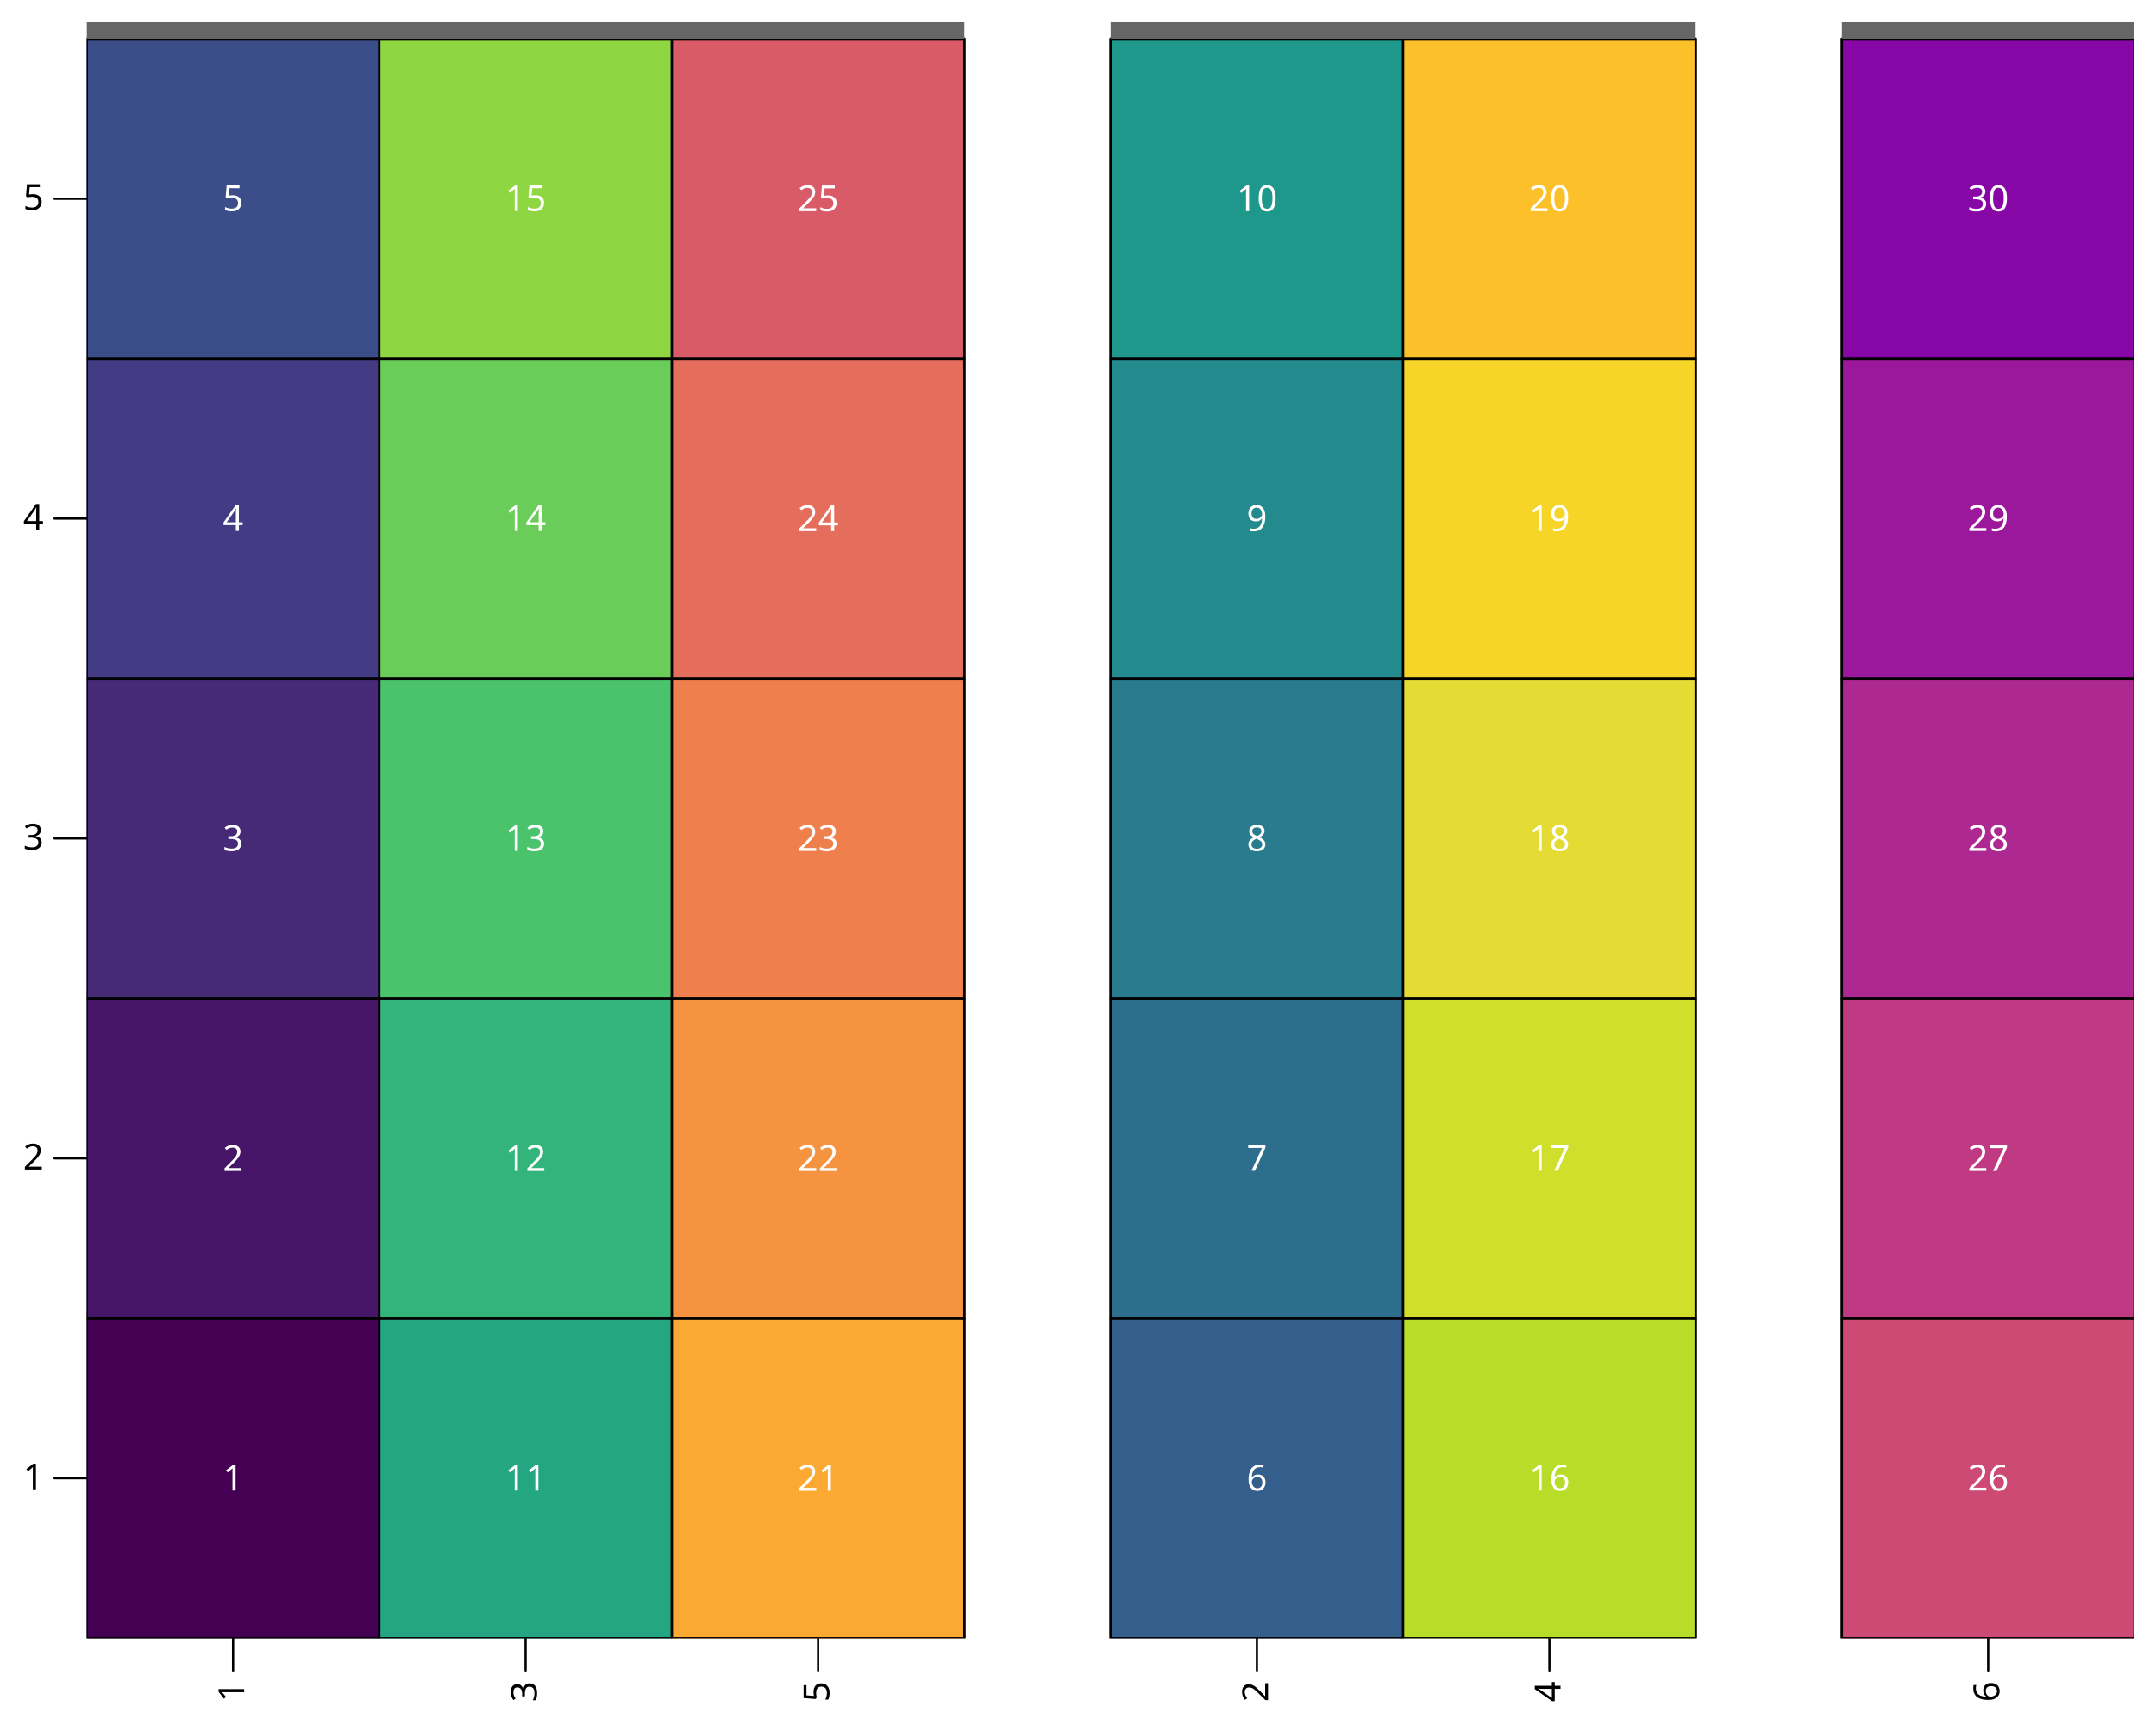
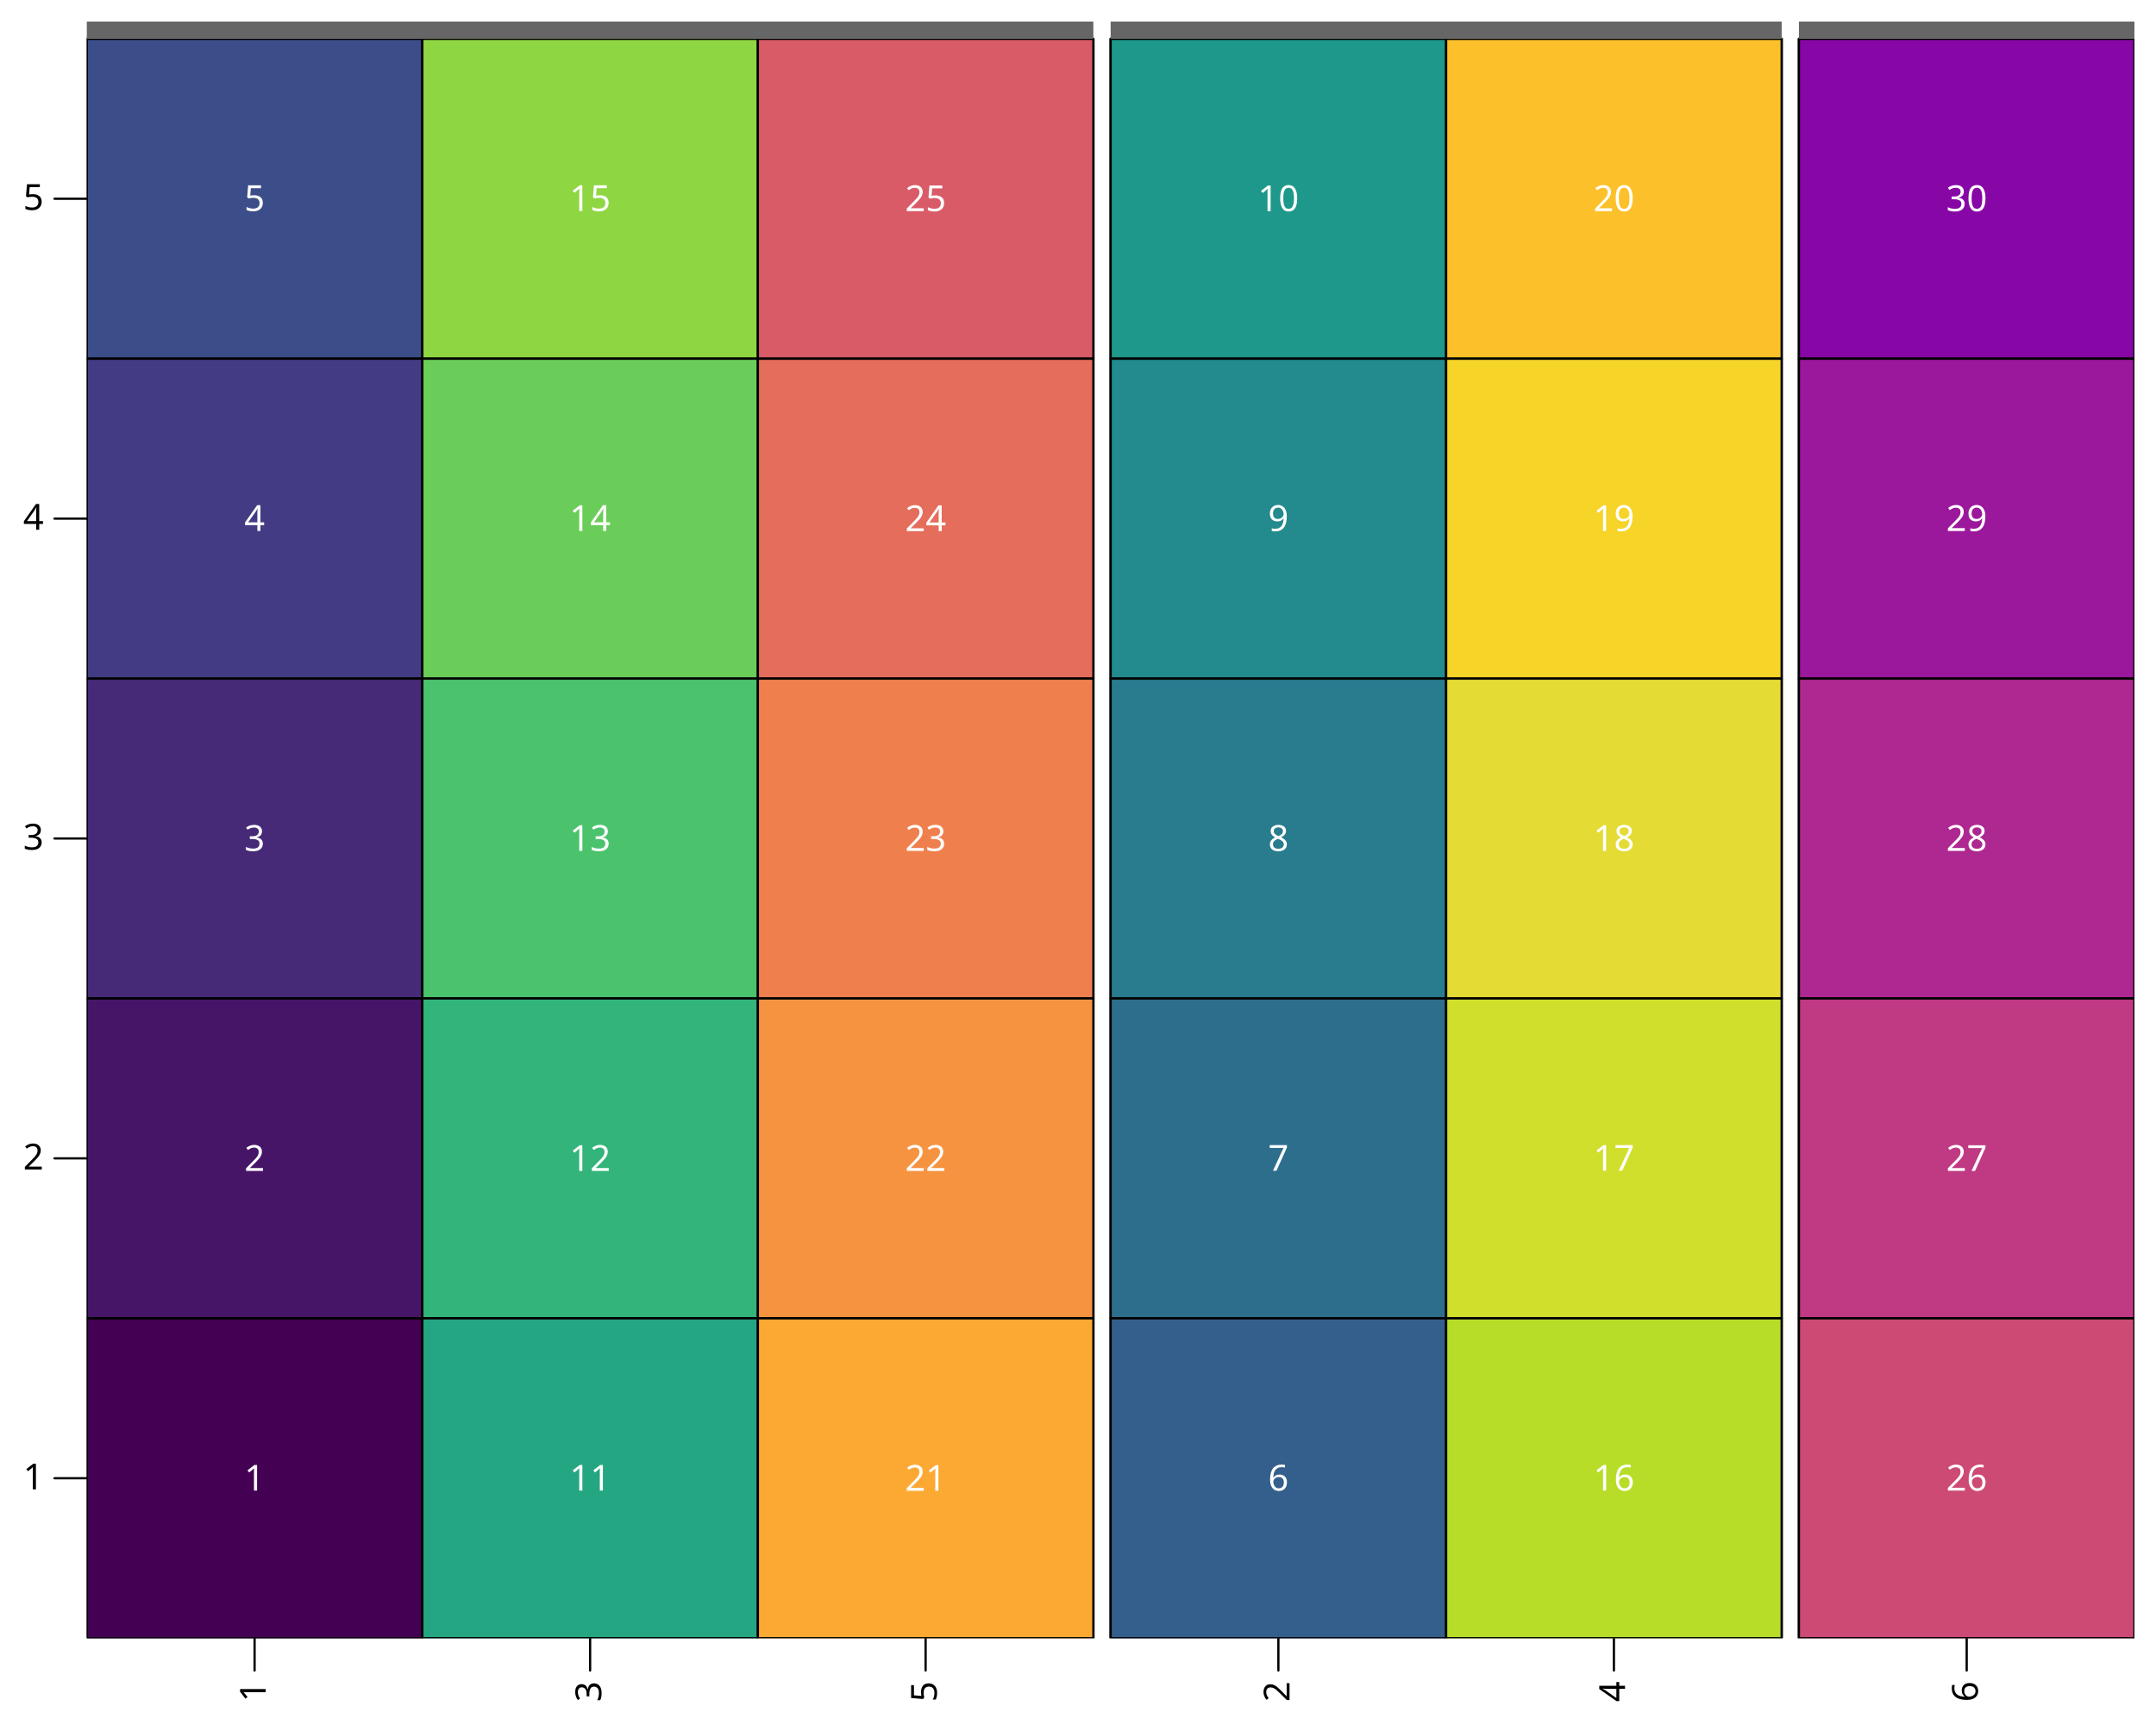
<svg xmlns="http://www.w3.org/2000/svg" class="svglite" data-engine-version="2.0" width="720.00pt" height="576.00pt" viewBox="0 0 720.00 576.00">
  <defs>
    <style type="text/css">
    .svglite line, .svglite polyline, .svglite polygon, .svglite path, .svglite rect, .svglite circle {
      fill: none;
      stroke: #000000;
      stroke-linecap: round;
      stroke-linejoin: round;
      stroke-miterlimit: 10.00;
    }
  </style>
  </defs>
  <rect width="100%" height="100%" style="stroke: none; fill: #FFFFFF;" />
  <defs>
    <clipPath id="cpMC4wMHw3MjAuMDB8MC4wMHw1NzYuMDA=">
      <rect x="0.00" y="0.00" width="720.00" height="576.00" />
    </clipPath>
  </defs>
  <g clip-path="url(#cpMC4wMHw3MjAuMDB8MC4wMHw1NzYuMDA=)">
-     <line x1="77.84" y1="547.01" x2="77.84" y2="547.01" style="stroke-width: 0.75;" />
-     <line x1="77.84" y1="547.01" x2="77.84" y2="557.80" style="stroke-width: 0.75;" />
-     <text transform="translate(81.55,561.41) rotate(-90)" text-anchor="end" style="font-size: 12.00px; font-family: sans;" textLength="6.67px" lengthAdjust="spacingAndGlyphs">1</text>
-     <line x1="175.52" y1="547.01" x2="175.52" y2="547.01" style="stroke-width: 0.75;" />
-     <line x1="175.52" y1="547.01" x2="175.52" y2="557.80" style="stroke-width: 0.75;" />
-     <text transform="translate(179.24,561.41) rotate(-90)" text-anchor="end" style="font-size: 12.00px; font-family: sans;" textLength="6.67px" lengthAdjust="spacingAndGlyphs">3</text>
-     <line x1="273.21" y1="547.01" x2="273.21" y2="547.01" style="stroke-width: 0.75;" />
-     <line x1="273.21" y1="547.01" x2="273.21" y2="557.80" style="stroke-width: 0.75;" />
-     <text transform="translate(276.93,561.41) rotate(-90)" text-anchor="end" style="font-size: 12.00px; font-family: sans;" textLength="6.67px" lengthAdjust="spacingAndGlyphs">5</text>
-     <line x1="419.74" y1="547.01" x2="419.74" y2="547.01" style="stroke-width: 0.75;" />
-     <line x1="419.74" y1="547.01" x2="419.74" y2="557.80" style="stroke-width: 0.75;" />
-     <text transform="translate(423.46,561.41) rotate(-90)" text-anchor="end" style="font-size: 12.00px; font-family: sans;" textLength="6.67px" lengthAdjust="spacingAndGlyphs">2</text>
-     <line x1="517.43" y1="547.01" x2="517.43" y2="547.01" style="stroke-width: 0.75;" />
-     <line x1="517.43" y1="547.01" x2="517.43" y2="557.80" style="stroke-width: 0.75;" />
-     <text transform="translate(521.14,561.41) rotate(-90)" text-anchor="end" style="font-size: 12.00px; font-family: sans;" textLength="6.67px" lengthAdjust="spacingAndGlyphs">4</text>
-     <line x1="663.96" y1="547.01" x2="663.96" y2="547.01" style="stroke-width: 0.75;" />
-     <line x1="663.96" y1="547.01" x2="663.96" y2="557.80" style="stroke-width: 0.75;" />
-     <text transform="translate(667.67,561.41) rotate(-90)" text-anchor="end" style="font-size: 12.00px; font-family: sans;" textLength="6.67px" lengthAdjust="spacingAndGlyphs">6</text>
+     <line x1="85.02" y1="547.01" x2="85.02" y2="547.01" style="stroke-width: 0.75;" />
+     <line x1="85.02" y1="547.01" x2="85.02" y2="557.80" style="stroke-width: 0.75;" />
+     <text transform="translate(88.73,561.41) rotate(-90)" text-anchor="end" style="font-size: 12.00px; font-family: sans;" textLength="6.67px" lengthAdjust="spacingAndGlyphs">1</text>
+     <line x1="197.07" y1="547.01" x2="197.07" y2="547.01" style="stroke-width: 0.75;" />
+     <line x1="197.07" y1="547.01" x2="197.07" y2="557.80" style="stroke-width: 0.75;" />
+     <text transform="translate(200.78,561.41) rotate(-90)" text-anchor="end" style="font-size: 12.00px; font-family: sans;" textLength="6.67px" lengthAdjust="spacingAndGlyphs">3</text>
+     <line x1="309.11" y1="547.01" x2="309.11" y2="547.01" style="stroke-width: 0.75;" />
+     <line x1="309.11" y1="547.01" x2="309.11" y2="557.80" style="stroke-width: 0.75;" />
+     <text transform="translate(312.83,561.41) rotate(-90)" text-anchor="end" style="font-size: 12.00px; font-family: sans;" textLength="6.67px" lengthAdjust="spacingAndGlyphs">5</text>
+     <line x1="426.92" y1="547.01" x2="426.92" y2="547.01" style="stroke-width: 0.75;" />
+     <line x1="426.92" y1="547.01" x2="426.92" y2="557.80" style="stroke-width: 0.75;" />
+     <text transform="translate(430.64,561.41) rotate(-90)" text-anchor="end" style="font-size: 12.00px; font-family: sans;" textLength="6.67px" lengthAdjust="spacingAndGlyphs">2</text>
+     <line x1="538.97" y1="547.01" x2="538.97" y2="547.01" style="stroke-width: 0.75;" />
+     <line x1="538.97" y1="547.01" x2="538.97" y2="557.80" style="stroke-width: 0.75;" />
+     <text transform="translate(542.68,561.41) rotate(-90)" text-anchor="end" style="font-size: 12.00px; font-family: sans;" textLength="6.67px" lengthAdjust="spacingAndGlyphs">4</text>
+     <line x1="656.78" y1="547.01" x2="656.78" y2="547.01" style="stroke-width: 0.75;" />
+     <line x1="656.78" y1="547.01" x2="656.78" y2="557.80" style="stroke-width: 0.75;" />
+     <text transform="translate(660.49,561.41) rotate(-90)" text-anchor="end" style="font-size: 12.00px; font-family: sans;" textLength="6.67px" lengthAdjust="spacingAndGlyphs">6</text>
    <line x1="28.99" y1="493.60" x2="28.99" y2="493.60" style="stroke-width: 0.75;" />
    <line x1="28.99" y1="493.60" x2="18.20" y2="493.60" style="stroke-width: 0.75;" />
    <text x="14.59" y="497.32" text-anchor="end" style="font-size: 12.00px; font-family: sans;" textLength="6.67px" lengthAdjust="spacingAndGlyphs">1</text>
    <line x1="28.99" y1="386.79" x2="28.99" y2="386.79" style="stroke-width: 0.75;" />
    <line x1="28.99" y1="386.79" x2="18.20" y2="386.79" style="stroke-width: 0.75;" />
    <text x="14.59" y="390.51" text-anchor="end" style="font-size: 12.00px; font-family: sans;" textLength="6.67px" lengthAdjust="spacingAndGlyphs">2</text>
    <line x1="28.99" y1="279.98" x2="28.99" y2="279.98" style="stroke-width: 0.75;" />
    <line x1="28.99" y1="279.98" x2="18.20" y2="279.98" style="stroke-width: 0.75;" />
    <text x="14.59" y="283.70" text-anchor="end" style="font-size: 12.00px; font-family: sans;" textLength="6.67px" lengthAdjust="spacingAndGlyphs">3</text>
    <line x1="28.99" y1="173.17" x2="28.99" y2="173.17" style="stroke-width: 0.75;" />
    <line x1="28.99" y1="173.17" x2="18.20" y2="173.17" style="stroke-width: 0.75;" />
    <text x="14.59" y="176.89" text-anchor="end" style="font-size: 12.00px; font-family: sans;" textLength="6.67px" lengthAdjust="spacingAndGlyphs">4</text>
    <line x1="28.99" y1="66.36" x2="28.99" y2="66.36" style="stroke-width: 0.75;" />
    <line x1="28.99" y1="66.36" x2="18.20" y2="66.36" style="stroke-width: 0.75;" />
    <text x="14.59" y="70.08" text-anchor="end" style="font-size: 12.00px; font-family: sans;" textLength="6.67px" lengthAdjust="spacingAndGlyphs">5</text>
  </g>
  <defs>
    <clipPath id="cpMjguOTl8NzEyLjgwfDcuMjB8NTQ3LjAx">
      <rect x="28.99" y="7.20" width="683.81" height="539.81" />
    </clipPath>
  </defs>
  <g clip-path="url(#cpMjguOTl8NzEyLjgwfDcuMjB8NTQ3LjAx)">
-     <rect x="28.99" y="12.96" width="293.06" height="534.05" style="stroke-width: 0.75;" />
-     <rect x="370.90" y="12.96" width="195.37" height="534.05" style="stroke-width: 0.75;" />
-     <rect x="615.11" y="12.96" width="97.69" height="534.05" style="stroke-width: 0.75;" />
+     <rect x="28.99" y="12.96" width="336.14" height="534.05" style="stroke-width: 0.75;" />
+     <rect x="370.90" y="12.96" width="224.10" height="534.05" style="stroke-width: 0.75;" />
+     <rect x="600.75" y="12.96" width="112.05" height="534.05" style="stroke-width: 0.75;" />
  </g>
  <g clip-path="url(#cpMC4wMHw3MjAuMDB8MC4wMHw1NzYuMDA=)">
</g>
  <g clip-path="url(#cpMjguOTl8NzEyLjgwfDcuMjB8NTQ3LjAx)">
-     <rect x="28.99" y="12.96" width="97.69" height="106.81" style="stroke-width: 0.75; fill: #3C4E89;" />
-     <rect x="28.99" y="119.77" width="97.69" height="106.81" style="stroke-width: 0.75; fill: #433C84;" />
-     <rect x="28.99" y="226.58" width="97.69" height="106.81" style="stroke-width: 0.75; fill: #462A78;" />
-     <rect x="28.99" y="333.39" width="97.69" height="106.81" style="stroke-width: 0.75; fill: #461568;" />
-     <rect x="28.99" y="440.20" width="97.69" height="106.81" style="stroke-width: 0.75; fill: #440154;" />
-     <rect x="126.68" y="12.96" width="97.69" height="106.81" style="stroke-width: 0.75; fill: #8FD643;" />
-     <rect x="126.68" y="119.77" width="97.69" height="106.81" style="stroke-width: 0.75; fill: #6BCD59;" />
-     <rect x="126.68" y="226.58" width="97.69" height="106.81" style="stroke-width: 0.75; fill: #4BC26C;" />
-     <rect x="126.68" y="333.39" width="97.69" height="106.81" style="stroke-width: 0.75; fill: #32B47A;" />
-     <rect x="126.68" y="440.20" width="97.69" height="106.81" style="stroke-width: 0.75; fill: #25A683;" />
-     <rect x="224.37" y="12.96" width="97.69" height="106.81" style="stroke-width: 0.75; fill: #D95B68;" />
-     <rect x="224.37" y="119.77" width="97.69" height="106.81" style="stroke-width: 0.75; fill: #E56D5B;" />
-     <rect x="224.37" y="226.58" width="97.69" height="106.81" style="stroke-width: 0.75; fill: #EF804E;" />
-     <rect x="224.37" y="333.39" width="97.69" height="106.81" style="stroke-width: 0.75; fill: #F69341;" />
-     <rect x="224.37" y="440.20" width="97.69" height="106.81" style="stroke-width: 0.75; fill: #FCA934;" />
-     <rect x="370.90" y="12.96" width="97.69" height="106.81" style="stroke-width: 0.75; fill: #1E988A;" />
-     <rect x="370.90" y="119.77" width="97.69" height="106.81" style="stroke-width: 0.75; fill: #238A8D;" />
-     <rect x="370.90" y="226.58" width="97.69" height="106.81" style="stroke-width: 0.75; fill: #287C8E;" />
-     <rect x="370.90" y="333.39" width="97.69" height="106.81" style="stroke-width: 0.75; fill: #2D6E8D;" />
-     <rect x="370.90" y="440.20" width="97.69" height="106.81" style="stroke-width: 0.75; fill: #345F8C;" />
-     <rect x="468.58" y="12.96" width="97.69" height="106.81" style="stroke-width: 0.75; fill: #FCC12A;" />
-     <rect x="468.58" y="119.77" width="97.69" height="106.81" style="stroke-width: 0.75; fill: #F6D428;" />
-     <rect x="468.58" y="226.58" width="97.69" height="106.81" style="stroke-width: 0.75; fill: #E4DB34;" />
-     <rect x="468.58" y="333.39" width="97.69" height="106.81" style="stroke-width: 0.75; fill: #D0DE2C;" />
-     <rect x="468.58" y="440.20" width="97.69" height="106.81" style="stroke-width: 0.75; fill: #B7DD29;" />
-     <rect x="615.11" y="12.96" width="97.69" height="106.81" style="stroke-width: 0.75; fill: #8707A6;" />
-     <rect x="615.11" y="119.77" width="97.69" height="106.81" style="stroke-width: 0.75; fill: #9B179C;" />
-     <rect x="615.11" y="226.58" width="97.69" height="106.81" style="stroke-width: 0.75; fill: #AE2891;" />
-     <rect x="615.11" y="333.39" width="97.69" height="106.81" style="stroke-width: 0.75; fill: #BF3983;" />
-     <rect x="615.11" y="440.20" width="97.69" height="106.81" style="stroke-width: 0.75; fill: #CD4A75;" />
-     <text x="77.84" y="70.44" text-anchor="middle" style="font-size: 12.00px; fill: #FFFFFF; font-family: sans;" textLength="6.67px" lengthAdjust="spacingAndGlyphs">5</text>
-     <text x="77.84" y="177.30" text-anchor="middle" style="font-size: 12.00px; fill: #FFFFFF; font-family: sans;" textLength="6.67px" lengthAdjust="spacingAndGlyphs">4</text>
-     <text x="77.84" y="284.12" text-anchor="middle" style="font-size: 12.00px; fill: #FFFFFF; font-family: sans;" textLength="6.67px" lengthAdjust="spacingAndGlyphs">3</text>
-     <text x="77.84" y="390.98" text-anchor="middle" style="font-size: 12.00px; fill: #FFFFFF; font-family: sans;" textLength="6.67px" lengthAdjust="spacingAndGlyphs">2</text>
-     <text x="77.84" y="497.73" text-anchor="middle" style="font-size: 12.00px; fill: #FFFFFF; font-family: sans;" textLength="6.67px" lengthAdjust="spacingAndGlyphs">1</text>
-     <text x="175.52" y="70.44" text-anchor="middle" style="font-size: 12.00px; fill: #FFFFFF; font-family: sans;" textLength="13.35px" lengthAdjust="spacingAndGlyphs">15</text>
-     <text x="175.52" y="177.30" text-anchor="middle" style="font-size: 12.00px; fill: #FFFFFF; font-family: sans;" textLength="13.35px" lengthAdjust="spacingAndGlyphs">14</text>
-     <text x="175.52" y="284.12" text-anchor="middle" style="font-size: 12.00px; fill: #FFFFFF; font-family: sans;" textLength="13.35px" lengthAdjust="spacingAndGlyphs">13</text>
-     <text x="175.52" y="390.98" text-anchor="middle" style="font-size: 12.00px; fill: #FFFFFF; font-family: sans;" textLength="13.35px" lengthAdjust="spacingAndGlyphs">12</text>
-     <text x="175.52" y="497.73" text-anchor="middle" style="font-size: 12.00px; fill: #FFFFFF; font-family: sans;" textLength="13.35px" lengthAdjust="spacingAndGlyphs">11</text>
-     <text x="273.21" y="70.50" text-anchor="middle" style="font-size: 12.00px; fill: #FFFFFF; font-family: sans;" textLength="13.35px" lengthAdjust="spacingAndGlyphs">25</text>
-     <text x="273.21" y="177.36" text-anchor="middle" style="font-size: 12.00px; fill: #FFFFFF; font-family: sans;" textLength="13.35px" lengthAdjust="spacingAndGlyphs">24</text>
-     <text x="273.21" y="284.12" text-anchor="middle" style="font-size: 12.00px; fill: #FFFFFF; font-family: sans;" textLength="13.35px" lengthAdjust="spacingAndGlyphs">23</text>
-     <text x="273.21" y="390.98" text-anchor="middle" style="font-size: 12.00px; fill: #FFFFFF; font-family: sans;" textLength="13.35px" lengthAdjust="spacingAndGlyphs">22</text>
-     <text x="273.21" y="497.79" text-anchor="middle" style="font-size: 12.00px; fill: #FFFFFF; font-family: sans;" textLength="13.35px" lengthAdjust="spacingAndGlyphs">21</text>
-     <text x="419.74" y="70.50" text-anchor="middle" style="font-size: 12.00px; fill: #FFFFFF; font-family: sans;" textLength="13.35px" lengthAdjust="spacingAndGlyphs">10</text>
-     <text x="419.74" y="177.31" text-anchor="middle" style="font-size: 12.00px; fill: #FFFFFF; font-family: sans;" textLength="6.67px" lengthAdjust="spacingAndGlyphs">9</text>
-     <text x="419.74" y="284.12" text-anchor="middle" style="font-size: 12.00px; fill: #FFFFFF; font-family: sans;" textLength="6.67px" lengthAdjust="spacingAndGlyphs">8</text>
-     <text x="419.74" y="390.92" text-anchor="middle" style="font-size: 12.00px; fill: #FFFFFF; font-family: sans;" textLength="6.67px" lengthAdjust="spacingAndGlyphs">7</text>
-     <text x="419.74" y="497.73" text-anchor="middle" style="font-size: 12.00px; fill: #FFFFFF; font-family: sans;" textLength="6.67px" lengthAdjust="spacingAndGlyphs">6</text>
-     <text x="517.43" y="70.50" text-anchor="middle" style="font-size: 12.00px; fill: #FFFFFF; font-family: sans;" textLength="13.35px" lengthAdjust="spacingAndGlyphs">20</text>
-     <text x="517.43" y="177.31" text-anchor="middle" style="font-size: 12.00px; fill: #FFFFFF; font-family: sans;" textLength="13.35px" lengthAdjust="spacingAndGlyphs">19</text>
-     <text x="517.43" y="284.12" text-anchor="middle" style="font-size: 12.00px; fill: #FFFFFF; font-family: sans;" textLength="13.35px" lengthAdjust="spacingAndGlyphs">18</text>
-     <text x="517.43" y="390.92" text-anchor="middle" style="font-size: 12.00px; fill: #FFFFFF; font-family: sans;" textLength="13.35px" lengthAdjust="spacingAndGlyphs">17</text>
-     <text x="517.43" y="497.73" text-anchor="middle" style="font-size: 12.00px; fill: #FFFFFF; font-family: sans;" textLength="13.35px" lengthAdjust="spacingAndGlyphs">16</text>
-     <text x="663.96" y="70.50" text-anchor="middle" style="font-size: 12.00px; fill: #FFFFFF; font-family: sans;" textLength="13.35px" lengthAdjust="spacingAndGlyphs">30</text>
-     <text x="663.96" y="177.31" text-anchor="middle" style="font-size: 12.00px; fill: #FFFFFF; font-family: sans;" textLength="13.35px" lengthAdjust="spacingAndGlyphs">29</text>
-     <text x="663.96" y="284.12" text-anchor="middle" style="font-size: 12.00px; fill: #FFFFFF; font-family: sans;" textLength="13.35px" lengthAdjust="spacingAndGlyphs">28</text>
-     <text x="663.96" y="390.98" text-anchor="middle" style="font-size: 12.00px; fill: #FFFFFF; font-family: sans;" textLength="13.35px" lengthAdjust="spacingAndGlyphs">27</text>
-     <text x="663.96" y="497.73" text-anchor="middle" style="font-size: 12.00px; fill: #FFFFFF; font-family: sans;" textLength="13.35px" lengthAdjust="spacingAndGlyphs">26</text>
-     <rect x="28.99" y="7.20" width="293.06" height="5.76" style="stroke-width: 1.50; stroke: none; fill: #666666;" />
-     <rect x="370.90" y="7.20" width="195.37" height="5.76" style="stroke-width: 1.50; stroke: none; fill: #666666;" />
-     <rect x="615.11" y="7.20" width="97.69" height="5.76" style="stroke-width: 1.50; stroke: none; fill: #666666;" />
+     <rect x="28.99" y="12.96" width="112.05" height="106.81" style="stroke-width: 0.75; fill: #3C4E89;" />
+     <rect x="28.99" y="119.77" width="112.05" height="106.81" style="stroke-width: 0.75; fill: #433C84;" />
+     <rect x="28.99" y="226.58" width="112.05" height="106.81" style="stroke-width: 0.75; fill: #462A78;" />
+     <rect x="28.99" y="333.39" width="112.05" height="106.81" style="stroke-width: 0.75; fill: #461568;" />
+     <rect x="28.99" y="440.20" width="112.05" height="106.81" style="stroke-width: 0.75; fill: #440154;" />
+     <rect x="141.04" y="12.96" width="112.05" height="106.81" style="stroke-width: 0.75; fill: #8FD643;" />
+     <rect x="141.04" y="119.77" width="112.05" height="106.81" style="stroke-width: 0.75; fill: #6BCD59;" />
+     <rect x="141.04" y="226.58" width="112.05" height="106.81" style="stroke-width: 0.75; fill: #4BC26C;" />
+     <rect x="141.04" y="333.39" width="112.05" height="106.81" style="stroke-width: 0.75; fill: #32B47A;" />
+     <rect x="141.04" y="440.20" width="112.05" height="106.81" style="stroke-width: 0.75; fill: #25A683;" />
+     <rect x="253.09" y="12.96" width="112.05" height="106.81" style="stroke-width: 0.75; fill: #D95B68;" />
+     <rect x="253.09" y="119.77" width="112.05" height="106.81" style="stroke-width: 0.75; fill: #E56D5B;" />
+     <rect x="253.09" y="226.58" width="112.05" height="106.81" style="stroke-width: 0.75; fill: #EF804E;" />
+     <rect x="253.09" y="333.39" width="112.05" height="106.81" style="stroke-width: 0.75; fill: #F69341;" />
+     <rect x="253.09" y="440.20" width="112.05" height="106.81" style="stroke-width: 0.75; fill: #FCA934;" />
+     <rect x="370.90" y="12.96" width="112.05" height="106.81" style="stroke-width: 0.75; fill: #1E988A;" />
+     <rect x="370.90" y="119.77" width="112.05" height="106.81" style="stroke-width: 0.75; fill: #238A8D;" />
+     <rect x="370.90" y="226.58" width="112.05" height="106.81" style="stroke-width: 0.75; fill: #287C8E;" />
+     <rect x="370.90" y="333.39" width="112.05" height="106.81" style="stroke-width: 0.75; fill: #2D6E8D;" />
+     <rect x="370.90" y="440.20" width="112.05" height="106.81" style="stroke-width: 0.75; fill: #345F8C;" />
+     <rect x="482.94" y="12.96" width="112.05" height="106.81" style="stroke-width: 0.75; fill: #FCC12A;" />
+     <rect x="482.94" y="119.77" width="112.05" height="106.81" style="stroke-width: 0.75; fill: #F6D428;" />
+     <rect x="482.94" y="226.58" width="112.05" height="106.81" style="stroke-width: 0.75; fill: #E4DB34;" />
+     <rect x="482.94" y="333.39" width="112.05" height="106.81" style="stroke-width: 0.75; fill: #D0DE2C;" />
+     <rect x="482.94" y="440.20" width="112.05" height="106.81" style="stroke-width: 0.75; fill: #B7DD29;" />
+     <rect x="600.75" y="12.96" width="112.05" height="106.81" style="stroke-width: 0.75; fill: #8707A6;" />
+     <rect x="600.75" y="119.77" width="112.05" height="106.81" style="stroke-width: 0.75; fill: #9B179C;" />
+     <rect x="600.75" y="226.58" width="112.05" height="106.81" style="stroke-width: 0.75; fill: #AE2891;" />
+     <rect x="600.75" y="333.39" width="112.05" height="106.81" style="stroke-width: 0.75; fill: #BF3983;" />
+     <rect x="600.75" y="440.20" width="112.05" height="106.81" style="stroke-width: 0.75; fill: #CD4A75;" />
+     <text x="85.02" y="70.44" text-anchor="middle" style="font-size: 12.00px; fill: #FFFFFF; font-family: sans;" textLength="6.67px" lengthAdjust="spacingAndGlyphs">5</text>
+     <text x="85.02" y="177.30" text-anchor="middle" style="font-size: 12.00px; fill: #FFFFFF; font-family: sans;" textLength="6.67px" lengthAdjust="spacingAndGlyphs">4</text>
+     <text x="85.02" y="284.12" text-anchor="middle" style="font-size: 12.00px; fill: #FFFFFF; font-family: sans;" textLength="6.67px" lengthAdjust="spacingAndGlyphs">3</text>
+     <text x="85.02" y="390.98" text-anchor="middle" style="font-size: 12.00px; fill: #FFFFFF; font-family: sans;" textLength="6.67px" lengthAdjust="spacingAndGlyphs">2</text>
+     <text x="85.02" y="497.73" text-anchor="middle" style="font-size: 12.00px; fill: #FFFFFF; font-family: sans;" textLength="6.67px" lengthAdjust="spacingAndGlyphs">1</text>
+     <text x="197.07" y="70.44" text-anchor="middle" style="font-size: 12.00px; fill: #FFFFFF; font-family: sans;" textLength="13.35px" lengthAdjust="spacingAndGlyphs">15</text>
+     <text x="197.07" y="177.30" text-anchor="middle" style="font-size: 12.00px; fill: #FFFFFF; font-family: sans;" textLength="13.35px" lengthAdjust="spacingAndGlyphs">14</text>
+     <text x="197.07" y="284.12" text-anchor="middle" style="font-size: 12.00px; fill: #FFFFFF; font-family: sans;" textLength="13.35px" lengthAdjust="spacingAndGlyphs">13</text>
+     <text x="197.07" y="390.98" text-anchor="middle" style="font-size: 12.00px; fill: #FFFFFF; font-family: sans;" textLength="13.35px" lengthAdjust="spacingAndGlyphs">12</text>
+     <text x="197.07" y="497.73" text-anchor="middle" style="font-size: 12.00px; fill: #FFFFFF; font-family: sans;" textLength="13.35px" lengthAdjust="spacingAndGlyphs">11</text>
+     <text x="309.11" y="70.50" text-anchor="middle" style="font-size: 12.00px; fill: #FFFFFF; font-family: sans;" textLength="13.35px" lengthAdjust="spacingAndGlyphs">25</text>
+     <text x="309.11" y="177.36" text-anchor="middle" style="font-size: 12.00px; fill: #FFFFFF; font-family: sans;" textLength="13.35px" lengthAdjust="spacingAndGlyphs">24</text>
+     <text x="309.11" y="284.12" text-anchor="middle" style="font-size: 12.00px; fill: #FFFFFF; font-family: sans;" textLength="13.35px" lengthAdjust="spacingAndGlyphs">23</text>
+     <text x="309.11" y="390.98" text-anchor="middle" style="font-size: 12.00px; fill: #FFFFFF; font-family: sans;" textLength="13.35px" lengthAdjust="spacingAndGlyphs">22</text>
+     <text x="309.11" y="497.79" text-anchor="middle" style="font-size: 12.00px; fill: #FFFFFF; font-family: sans;" textLength="13.35px" lengthAdjust="spacingAndGlyphs">21</text>
+     <text x="426.92" y="70.50" text-anchor="middle" style="font-size: 12.00px; fill: #FFFFFF; font-family: sans;" textLength="13.35px" lengthAdjust="spacingAndGlyphs">10</text>
+     <text x="426.92" y="177.31" text-anchor="middle" style="font-size: 12.00px; fill: #FFFFFF; font-family: sans;" textLength="6.67px" lengthAdjust="spacingAndGlyphs">9</text>
+     <text x="426.92" y="284.12" text-anchor="middle" style="font-size: 12.00px; fill: #FFFFFF; font-family: sans;" textLength="6.67px" lengthAdjust="spacingAndGlyphs">8</text>
+     <text x="426.92" y="390.92" text-anchor="middle" style="font-size: 12.00px; fill: #FFFFFF; font-family: sans;" textLength="6.67px" lengthAdjust="spacingAndGlyphs">7</text>
+     <text x="426.92" y="497.73" text-anchor="middle" style="font-size: 12.00px; fill: #FFFFFF; font-family: sans;" textLength="6.67px" lengthAdjust="spacingAndGlyphs">6</text>
+     <text x="538.97" y="70.50" text-anchor="middle" style="font-size: 12.00px; fill: #FFFFFF; font-family: sans;" textLength="13.35px" lengthAdjust="spacingAndGlyphs">20</text>
+     <text x="538.97" y="177.31" text-anchor="middle" style="font-size: 12.00px; fill: #FFFFFF; font-family: sans;" textLength="13.35px" lengthAdjust="spacingAndGlyphs">19</text>
+     <text x="538.97" y="284.12" text-anchor="middle" style="font-size: 12.00px; fill: #FFFFFF; font-family: sans;" textLength="13.35px" lengthAdjust="spacingAndGlyphs">18</text>
+     <text x="538.97" y="390.92" text-anchor="middle" style="font-size: 12.00px; fill: #FFFFFF; font-family: sans;" textLength="13.35px" lengthAdjust="spacingAndGlyphs">17</text>
+     <text x="538.97" y="497.73" text-anchor="middle" style="font-size: 12.00px; fill: #FFFFFF; font-family: sans;" textLength="13.35px" lengthAdjust="spacingAndGlyphs">16</text>
+     <text x="656.78" y="70.50" text-anchor="middle" style="font-size: 12.00px; fill: #FFFFFF; font-family: sans;" textLength="13.35px" lengthAdjust="spacingAndGlyphs">30</text>
+     <text x="656.78" y="177.31" text-anchor="middle" style="font-size: 12.00px; fill: #FFFFFF; font-family: sans;" textLength="13.35px" lengthAdjust="spacingAndGlyphs">29</text>
+     <text x="656.78" y="284.12" text-anchor="middle" style="font-size: 12.00px; fill: #FFFFFF; font-family: sans;" textLength="13.35px" lengthAdjust="spacingAndGlyphs">28</text>
+     <text x="656.78" y="390.98" text-anchor="middle" style="font-size: 12.00px; fill: #FFFFFF; font-family: sans;" textLength="13.35px" lengthAdjust="spacingAndGlyphs">27</text>
+     <text x="656.78" y="497.73" text-anchor="middle" style="font-size: 12.00px; fill: #FFFFFF; font-family: sans;" textLength="13.35px" lengthAdjust="spacingAndGlyphs">26</text>
+     <rect x="28.99" y="7.20" width="336.14" height="5.76" style="stroke-width: 1.50; stroke: none; fill: #666666;" />
+     <rect x="370.90" y="7.20" width="224.10" height="5.76" style="stroke-width: 1.50; stroke: none; fill: #666666;" />
+     <rect x="600.75" y="7.20" width="112.05" height="5.76" style="stroke-width: 1.50; stroke: none; fill: #666666;" />
  </g>
</svg>
